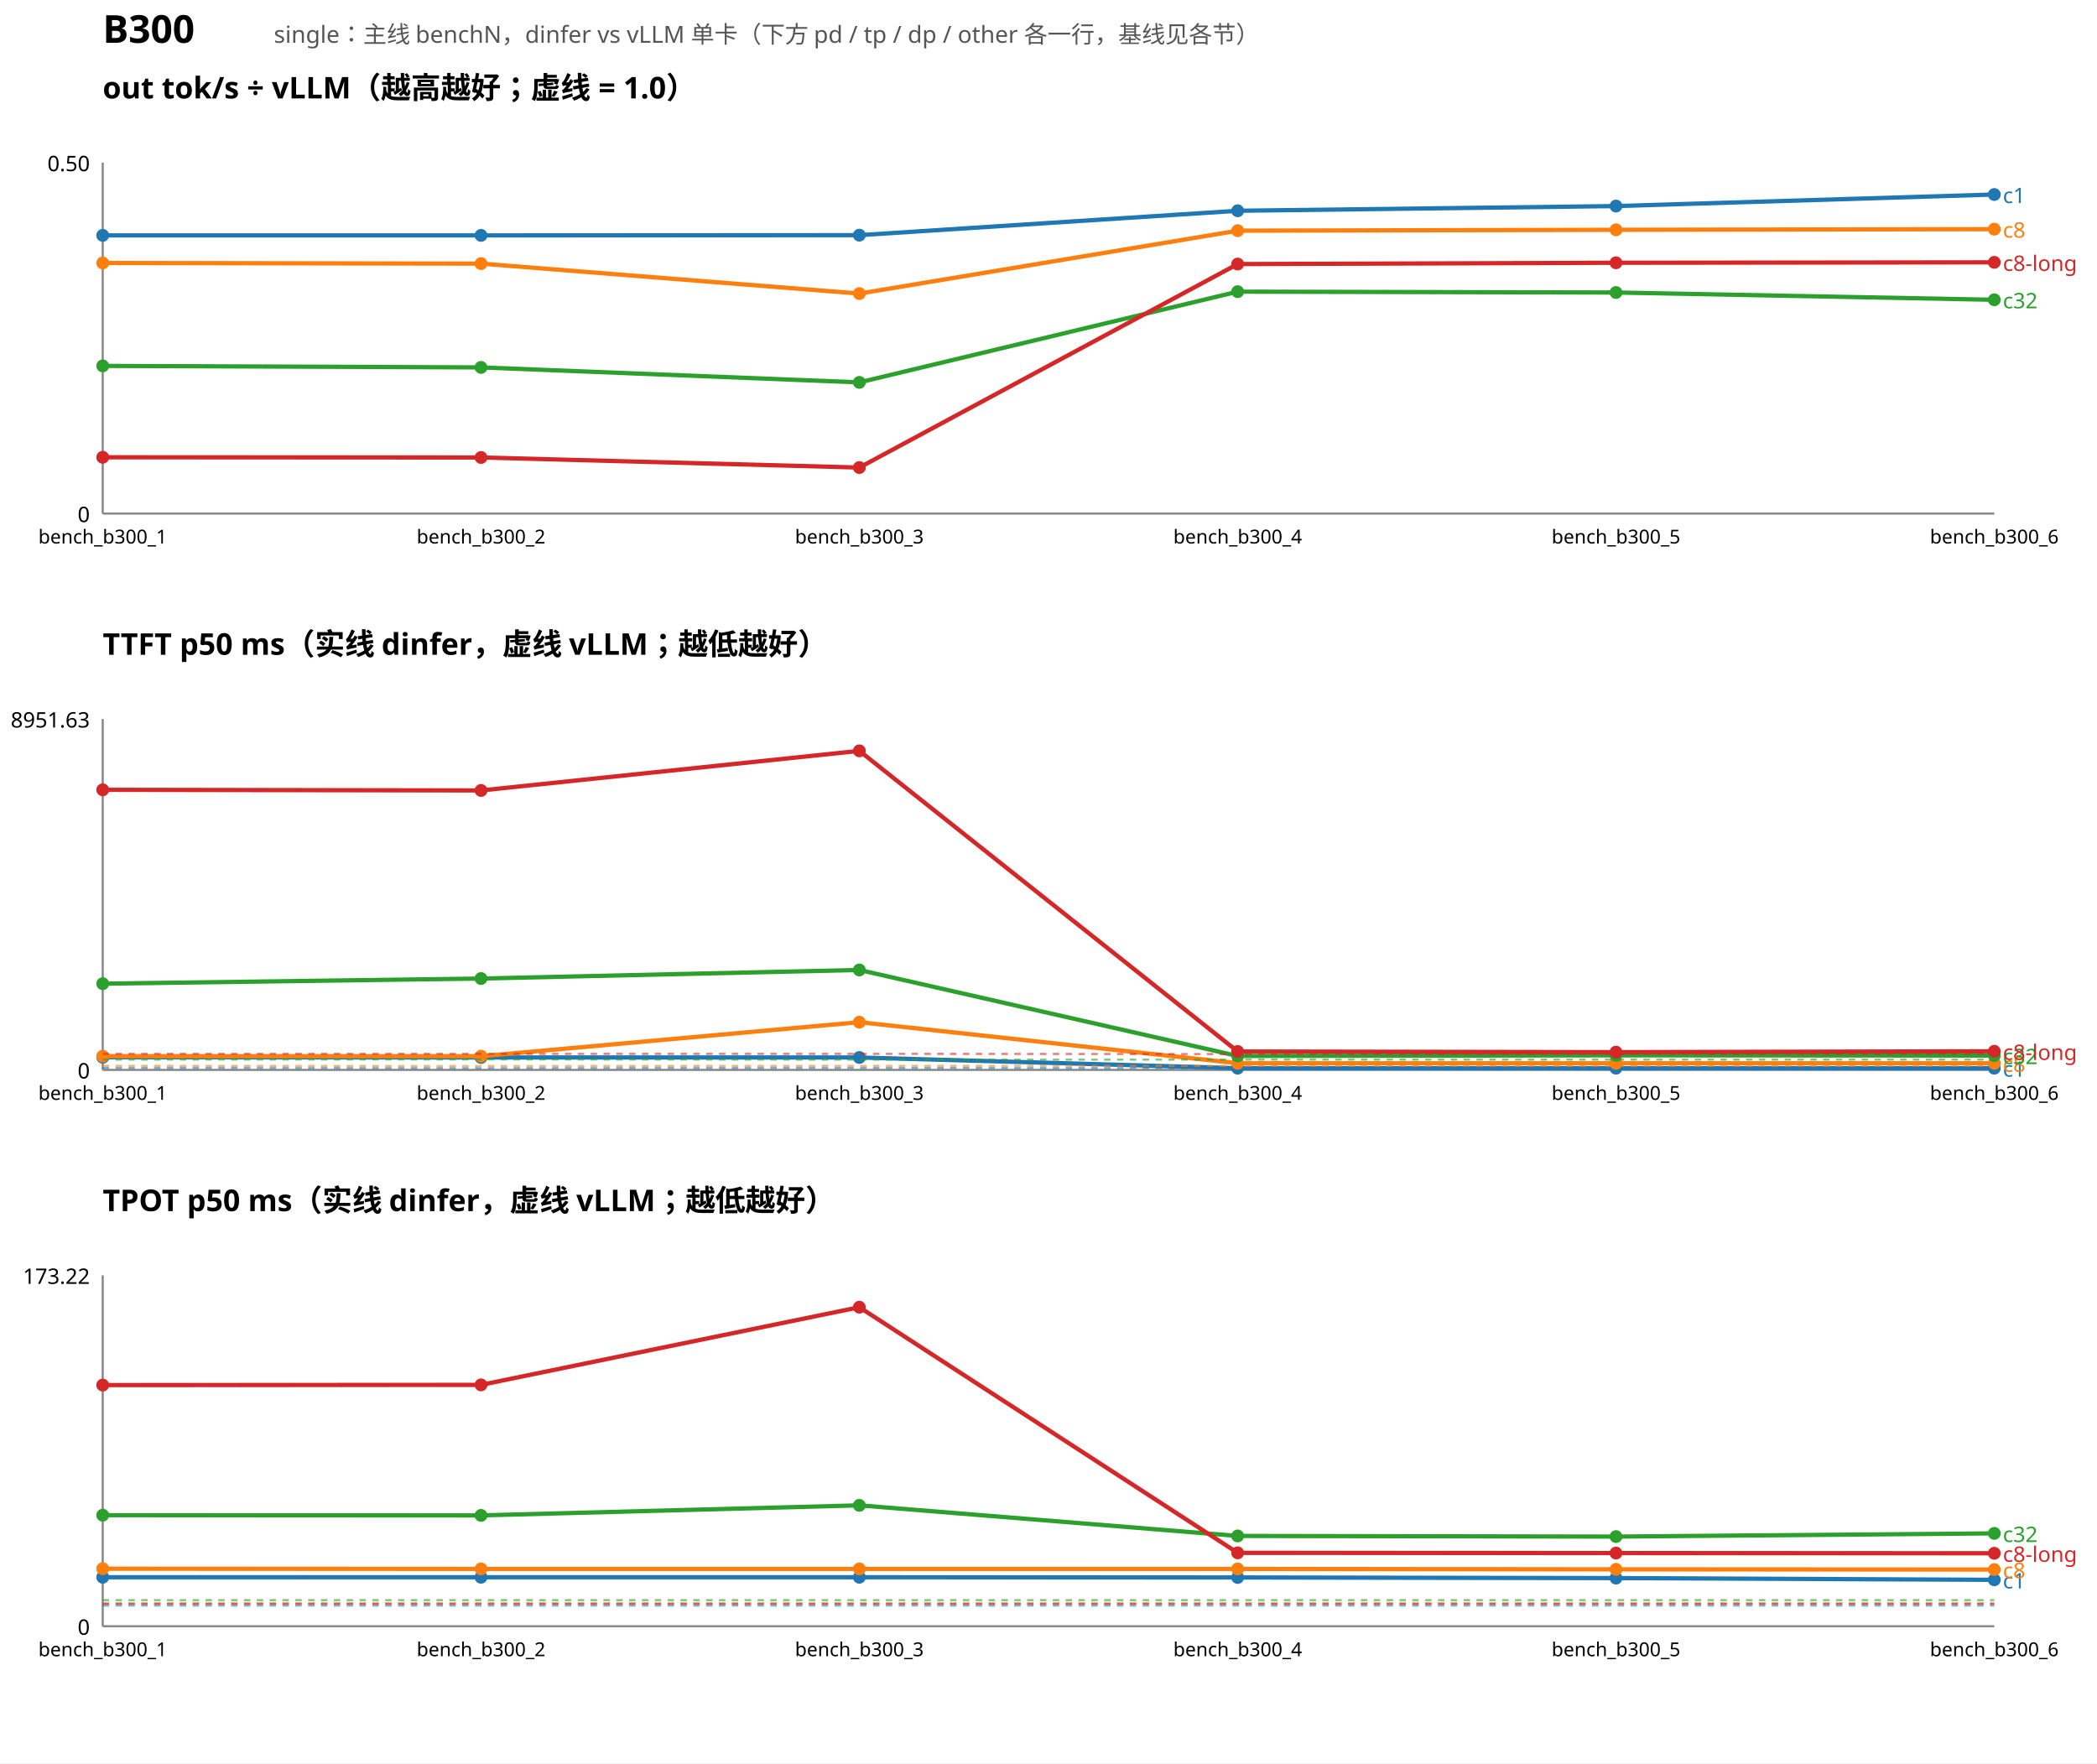
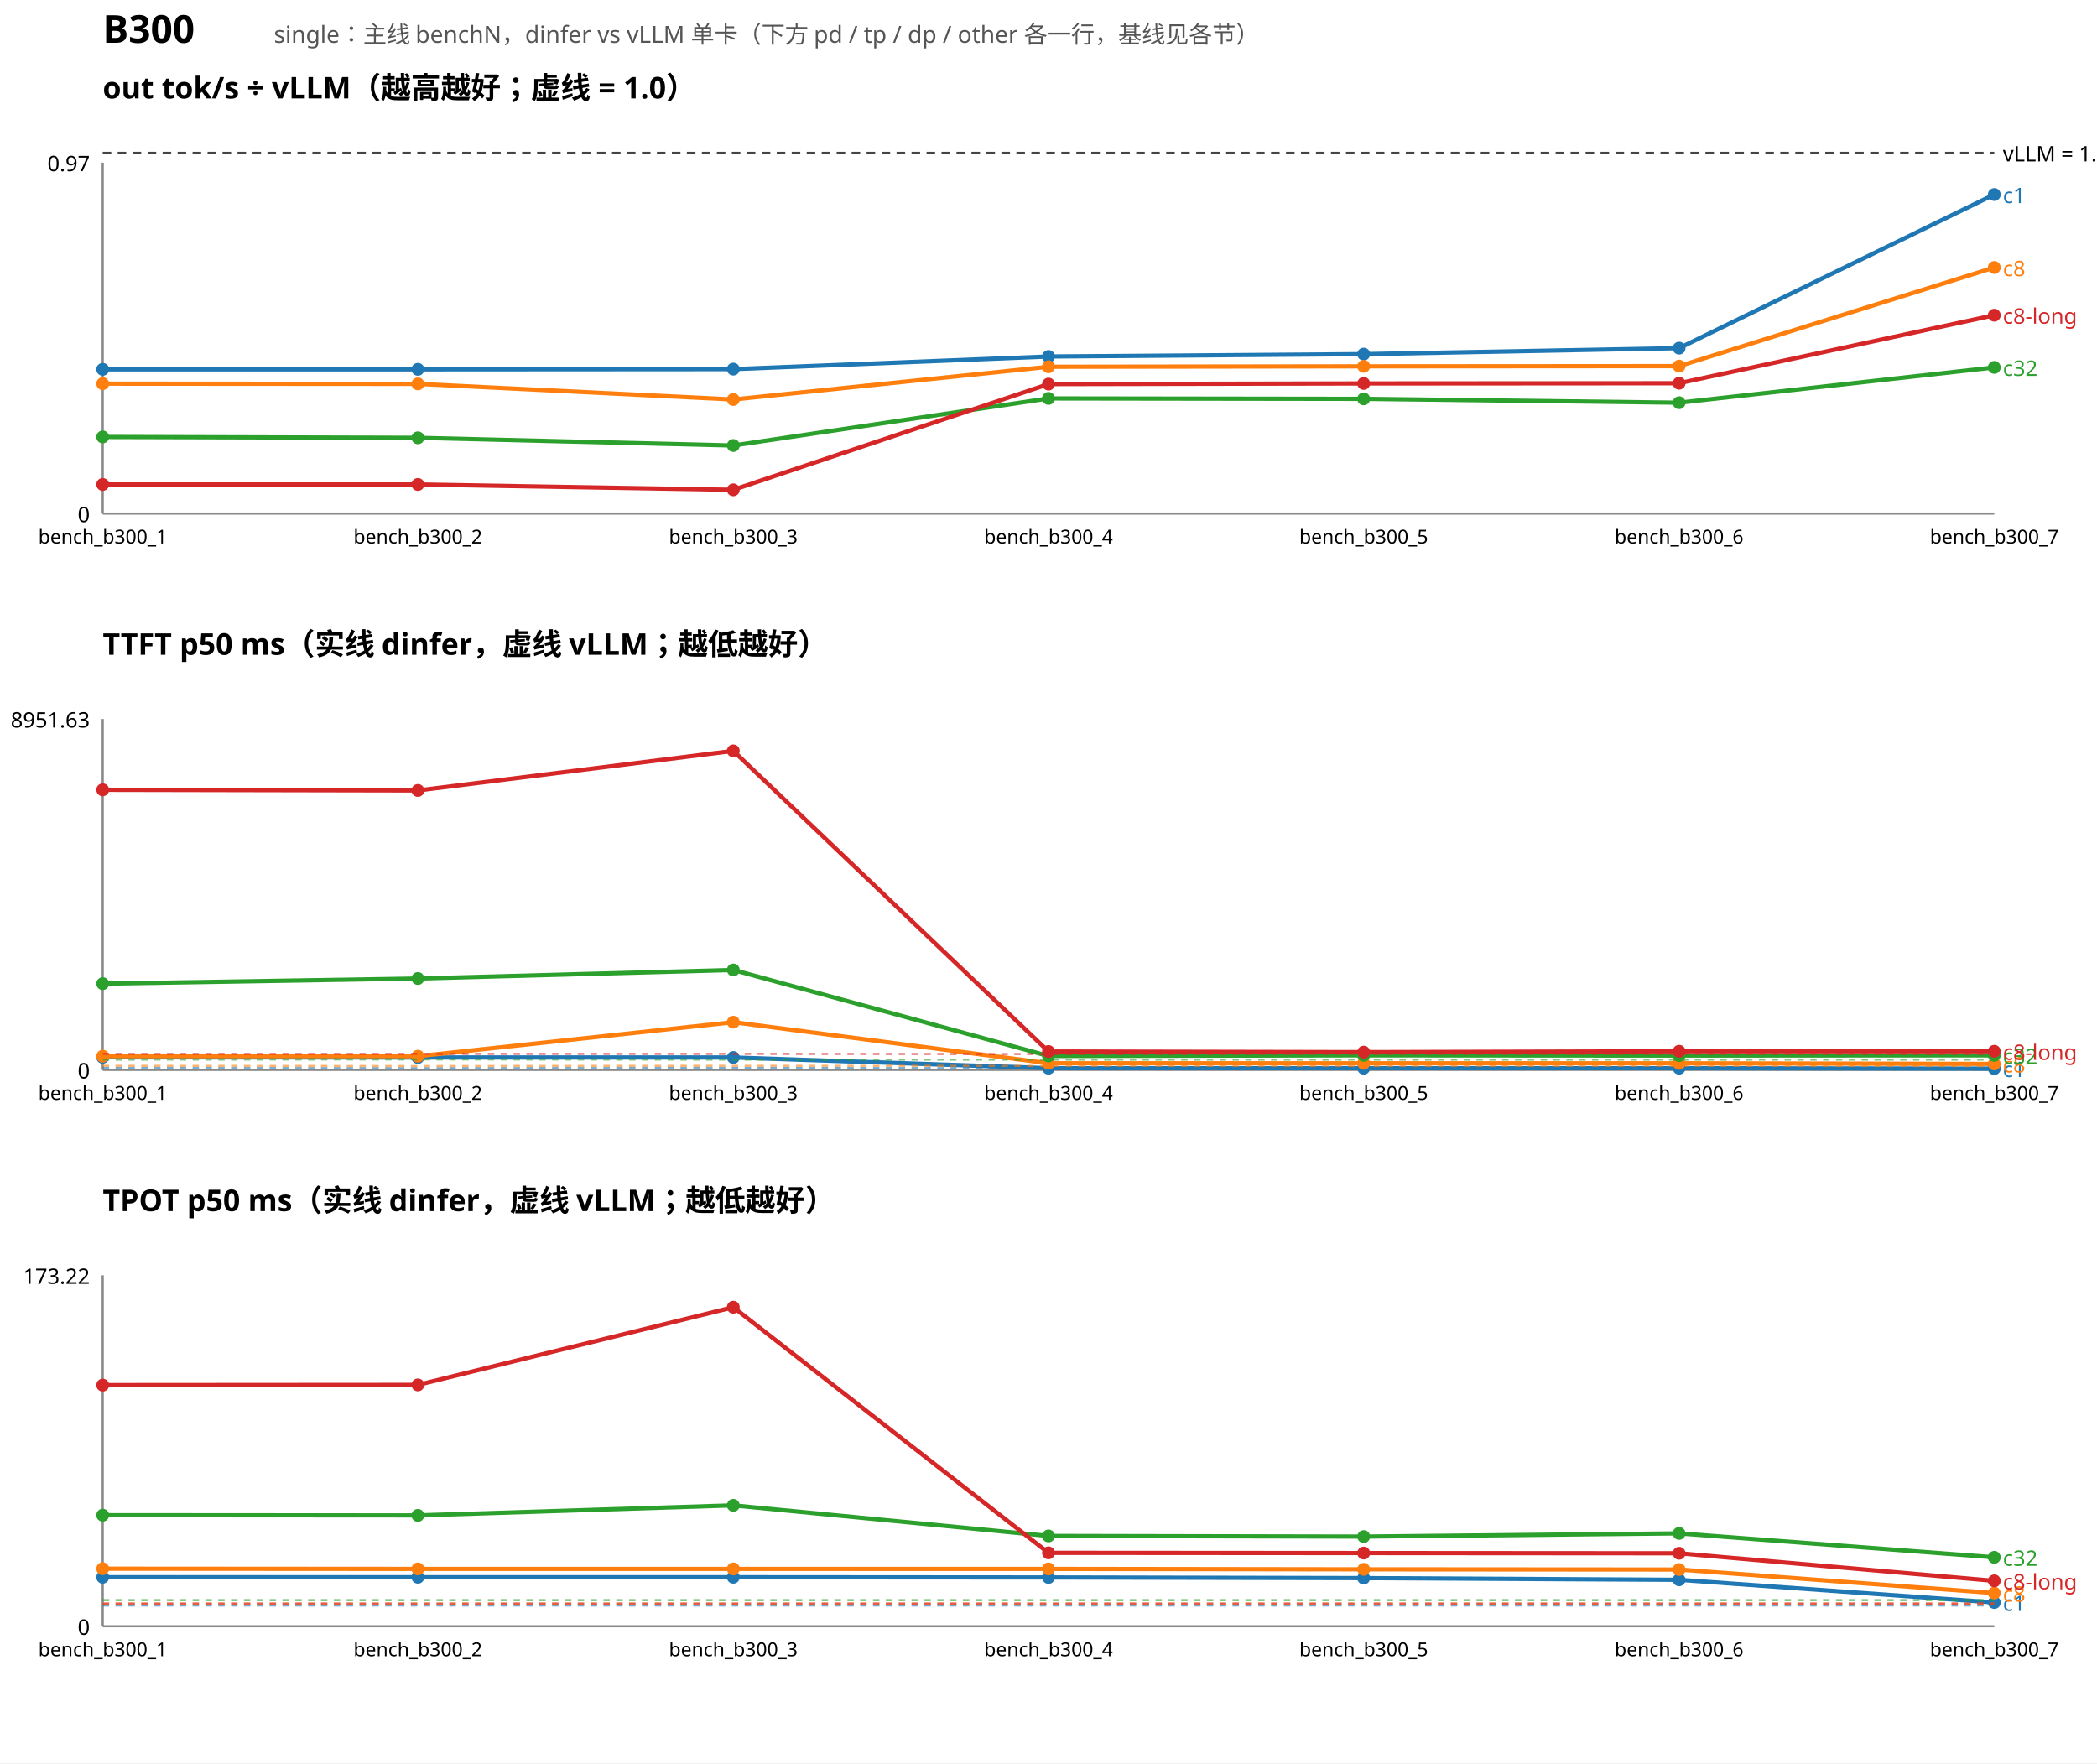
<svg xmlns="http://www.w3.org/2000/svg" width="980" height="824" font-family="sans-serif">
  <rect width="980" height="824" fill="white" />
  <text x="48" y="20" font-size="18" font-weight="bold">B300</text>
  <text x="128" y="20" font-size="11" fill="#555">single：主线 benchN，dinfer vs vLLM 单卡（下方 pd / tp / dp / other 各一行，基线见各节）</text>
  <text x="48" y="46" font-size="14" font-weight="bold">out tok/s ÷ vLLM（越高越好；虚线 = 1.0）</text>
  <line x1="48" y1="240.0" x2="932" y2="240.0" stroke="#888" />
  <line x1="48" y1="76" x2="48" y2="240.0" stroke="#888" />
-   <text x="42" y="80" font-size="10" text-anchor="end">0.50</text>
+   <text x="42" y="80" font-size="10" text-anchor="end">0.97</text>
  <text x="42" y="244.0" font-size="10" text-anchor="end">0</text>
-   <line x1="48" y1="-85.01" x2="932" y2="-85.01" stroke="#444" stroke-dasharray="4 3" />
-   <text x="936" y="-81.01" font-size="10">vLLM = 1.0</text>
-   <polyline points="48.0,110.0 224.8,110.0 401.6,109.9 578.4,98.5 755.2,96.3 932.0,90.9" fill="none" stroke="#1f77b4" stroke-width="2" />
-   <circle cx="48.0" cy="110.0" r="3" fill="#1f77b4" />
-   <circle cx="224.8" cy="110.0" r="3" fill="#1f77b4" />
-   <circle cx="401.6" cy="109.9" r="3" fill="#1f77b4" />
-   <circle cx="578.4" cy="98.5" r="3" fill="#1f77b4" />
-   <circle cx="755.2" cy="96.3" r="3" fill="#1f77b4" />
+   <line x1="48" y1="71.427" x2="932" y2="71.427" stroke="#444" stroke-dasharray="4 3" />
+   <text x="936" y="75.427" font-size="10">vLLM = 1.0</text>
+   <polyline points="48.0,172.6 195.3,172.6 342.7,172.5 490.0,166.6 637.3,165.5 784.7,162.7 932.0,90.9" fill="none" stroke="#1f77b4" stroke-width="2" />
+   <circle cx="48.0" cy="172.6" r="3" fill="#1f77b4" />
+   <circle cx="195.3" cy="172.6" r="3" fill="#1f77b4" />
+   <circle cx="342.7" cy="172.5" r="3" fill="#1f77b4" />
+   <circle cx="490.0" cy="166.6" r="3" fill="#1f77b4" />
+   <circle cx="637.3" cy="165.5" r="3" fill="#1f77b4" />
+   <circle cx="784.7" cy="162.7" r="3" fill="#1f77b4" />
  <circle cx="932.0" cy="90.9" r="3" fill="#1f77b4" />
  <text x="936" y="94.909" font-size="10" fill="#1f77b4">c1</text>
-   <polyline points="48.0,122.9 224.8,123.2 401.6,137.2 578.4,107.8 755.2,107.4 932.0,107.1" fill="none" stroke="#ff7f0e" stroke-width="2" />
-   <circle cx="48.0" cy="122.9" r="3" fill="#ff7f0e" />
-   <circle cx="224.8" cy="123.2" r="3" fill="#ff7f0e" />
-   <circle cx="401.6" cy="137.2" r="3" fill="#ff7f0e" />
-   <circle cx="578.4" cy="107.8" r="3" fill="#ff7f0e" />
-   <circle cx="755.2" cy="107.4" r="3" fill="#ff7f0e" />
-   <circle cx="932.0" cy="107.1" r="3" fill="#ff7f0e" />
-   <text x="936" y="111.065" font-size="10" fill="#ff7f0e">c8</text>
-   <polyline points="48.0,171.0 224.8,171.7 401.6,178.7 578.4,136.3 755.2,136.7 932.0,140.1" fill="none" stroke="#2ca02c" stroke-width="2" />
-   <circle cx="48.0" cy="171.0" r="3" fill="#2ca02c" />
-   <circle cx="224.8" cy="171.7" r="3" fill="#2ca02c" />
-   <circle cx="401.6" cy="178.7" r="3" fill="#2ca02c" />
-   <circle cx="578.4" cy="136.3" r="3" fill="#2ca02c" />
-   <circle cx="755.2" cy="136.7" r="3" fill="#2ca02c" />
-   <circle cx="932.0" cy="140.1" r="3" fill="#2ca02c" />
-   <text x="936" y="144.084" font-size="10" fill="#2ca02c">c32</text>
-   <polyline points="48.0,213.7 224.8,213.8 401.6,218.5 578.4,123.4 755.2,122.8 932.0,122.6" fill="none" stroke="#d62728" stroke-width="2" />
-   <circle cx="48.0" cy="213.7" r="3" fill="#d62728" />
-   <circle cx="224.8" cy="213.8" r="3" fill="#d62728" />
-   <circle cx="401.6" cy="218.5" r="3" fill="#d62728" />
-   <circle cx="578.4" cy="123.4" r="3" fill="#d62728" />
-   <circle cx="755.2" cy="122.8" r="3" fill="#d62728" />
-   <circle cx="932.0" cy="122.6" r="3" fill="#d62728" />
-   <text x="936" y="126.605" font-size="10" fill="#d62728">c8-long</text>
+   <polyline points="48.0,179.3 195.3,179.4 342.7,186.7 490.0,171.4 637.3,171.2 784.7,171.1 932.0,125.0" fill="none" stroke="#ff7f0e" stroke-width="2" />
+   <circle cx="48.0" cy="179.3" r="3" fill="#ff7f0e" />
+   <circle cx="195.3" cy="179.4" r="3" fill="#ff7f0e" />
+   <circle cx="342.7" cy="186.7" r="3" fill="#ff7f0e" />
+   <circle cx="490.0" cy="171.4" r="3" fill="#ff7f0e" />
+   <circle cx="637.3" cy="171.2" r="3" fill="#ff7f0e" />
+   <circle cx="784.7" cy="171.1" r="3" fill="#ff7f0e" />
+   <circle cx="932.0" cy="125.0" r="3" fill="#ff7f0e" />
+   <text x="936" y="129.048" font-size="10" fill="#ff7f0e">c8</text>
+   <polyline points="48.0,204.2 195.3,204.6 342.7,208.2 490.0,186.2 637.3,186.4 784.7,188.2 932.0,171.7" fill="none" stroke="#2ca02c" stroke-width="2" />
+   <circle cx="48.0" cy="204.2" r="3" fill="#2ca02c" />
+   <circle cx="195.3" cy="204.6" r="3" fill="#2ca02c" />
+   <circle cx="342.7" cy="208.2" r="3" fill="#2ca02c" />
+   <circle cx="490.0" cy="186.2" r="3" fill="#2ca02c" />
+   <circle cx="637.3" cy="186.4" r="3" fill="#2ca02c" />
+   <circle cx="784.7" cy="188.2" r="3" fill="#2ca02c" />
+   <circle cx="932.0" cy="171.7" r="3" fill="#2ca02c" />
+   <text x="936" y="175.664" font-size="10" fill="#2ca02c">c32</text>
+   <polyline points="48.0,226.4 195.3,226.4 342.7,228.9 490.0,179.5 637.3,179.2 784.7,179.1 932.0,147.3" fill="none" stroke="#d62728" stroke-width="2" />
+   <circle cx="48.0" cy="226.4" r="3" fill="#d62728" />
+   <circle cx="195.3" cy="226.4" r="3" fill="#d62728" />
+   <circle cx="342.7" cy="228.9" r="3" fill="#d62728" />
+   <circle cx="490.0" cy="179.5" r="3" fill="#d62728" />
+   <circle cx="637.3" cy="179.2" r="3" fill="#d62728" />
+   <circle cx="784.7" cy="179.1" r="3" fill="#d62728" />
+   <circle cx="932.0" cy="147.3" r="3" fill="#d62728" />
+   <text x="936" y="151.264" font-size="10" fill="#d62728">c8-long</text>
  <text x="48.0" y="254.0" font-size="9" text-anchor="middle">bench_b300_1</text>
-   <text x="224.8" y="254.0" font-size="9" text-anchor="middle">bench_b300_2</text>
-   <text x="401.6" y="254.0" font-size="9" text-anchor="middle">bench_b300_3</text>
-   <text x="578.4" y="254.0" font-size="9" text-anchor="middle">bench_b300_4</text>
-   <text x="755.2" y="254.0" font-size="9" text-anchor="middle">bench_b300_5</text>
-   <text x="932.0" y="254.0" font-size="9" text-anchor="middle">bench_b300_6</text>
+   <text x="195.3" y="254.0" font-size="9" text-anchor="middle">bench_b300_2</text>
+   <text x="342.7" y="254.0" font-size="9" text-anchor="middle">bench_b300_3</text>
+   <text x="490.0" y="254.0" font-size="9" text-anchor="middle">bench_b300_4</text>
+   <text x="637.3" y="254.0" font-size="9" text-anchor="middle">bench_b300_5</text>
+   <text x="784.7" y="254.0" font-size="9" text-anchor="middle">bench_b300_6</text>
+   <text x="932.0" y="254.0" font-size="9" text-anchor="middle">bench_b300_7</text>
  <text x="48" y="306" font-size="14" font-weight="bold">TTFT p50 ms（实线 dinfer，虚线 vLLM；越低越好）</text>
  <line x1="48" y1="500.0" x2="932" y2="500.0" stroke="#888" />
  <line x1="48" y1="336" x2="48" y2="500.0" stroke="#888" />
  <text x="42" y="340" font-size="10" text-anchor="end">8951.63</text>
  <text x="42" y="504.0" font-size="10" text-anchor="end">0</text>
-   <polyline points="48.0,494.1 224.8,494.2 401.6,494.2 578.4,499.2 755.2,499.2 932.0,499.2" fill="none" stroke="#1f77b4" stroke-width="2" />
+   <polyline points="48.0,494.1 195.3,494.2 342.7,494.2 490.0,499.2 637.3,499.2 784.7,499.2 932.0,499.4" fill="none" stroke="#1f77b4" stroke-width="2" />
  <circle cx="48.0" cy="494.1" r="3" fill="#1f77b4" />
-   <circle cx="224.8" cy="494.2" r="3" fill="#1f77b4" />
-   <circle cx="401.6" cy="494.2" r="3" fill="#1f77b4" />
-   <circle cx="578.4" cy="499.2" r="3" fill="#1f77b4" />
-   <circle cx="755.2" cy="499.2" r="3" fill="#1f77b4" />
-   <circle cx="932.0" cy="499.2" r="3" fill="#1f77b4" />
-   <polyline points="48.0,499.1 224.8,499.2 401.6,499.1 578.4,499.2 755.2,499.2 932.0,499.1" fill="none" stroke="#1f77b4" stroke-width="1" stroke-dasharray="3 3" opacity="0.6" />
-   <text x="936" y="503.17" font-size="10" fill="#1f77b4">c1</text>
-   <polyline points="48.0,493.6 224.8,493.6 401.6,477.7 578.4,496.9 755.2,496.9 932.0,496.9" fill="none" stroke="#ff7f0e" stroke-width="2" />
+   <circle cx="195.3" cy="494.2" r="3" fill="#1f77b4" />
+   <circle cx="342.7" cy="494.2" r="3" fill="#1f77b4" />
+   <circle cx="490.0" cy="499.2" r="3" fill="#1f77b4" />
+   <circle cx="637.3" cy="499.2" r="3" fill="#1f77b4" />
+   <circle cx="784.7" cy="499.2" r="3" fill="#1f77b4" />
+   <circle cx="932.0" cy="499.4" r="3" fill="#1f77b4" />
+   <polyline points="48.0,499.1 195.3,499.2 342.7,499.1 490.0,499.2 637.3,499.2 784.7,499.1 932.0,499.2" fill="none" stroke="#1f77b4" stroke-width="1" stroke-dasharray="3 3" opacity="0.6" />
+   <text x="936" y="503.354" font-size="10" fill="#1f77b4">c1</text>
+   <polyline points="48.0,493.6 195.3,493.6 342.7,477.7 490.0,496.9 637.3,496.9 784.7,496.9 932.0,497.2" fill="none" stroke="#ff7f0e" stroke-width="2" />
  <circle cx="48.0" cy="493.6" r="3" fill="#ff7f0e" />
-   <circle cx="224.8" cy="493.6" r="3" fill="#ff7f0e" />
-   <circle cx="401.6" cy="477.7" r="3" fill="#ff7f0e" />
-   <circle cx="578.4" cy="496.9" r="3" fill="#ff7f0e" />
-   <circle cx="755.2" cy="496.9" r="3" fill="#ff7f0e" />
-   <circle cx="932.0" cy="496.9" r="3" fill="#ff7f0e" />
-   <polyline points="48.0,498.1 224.8,498.2 401.6,498.1 578.4,498.1 755.2,498.2 932.0,498.1" fill="none" stroke="#ff7f0e" stroke-width="1" stroke-dasharray="3 3" opacity="0.6" />
-   <text x="936" y="500.912" font-size="10" fill="#ff7f0e">c8</text>
-   <polyline points="48.0,459.7 224.8,457.3 401.6,453.3 578.4,493.5 755.2,493.2 932.0,493.3" fill="none" stroke="#2ca02c" stroke-width="2" />
+   <circle cx="195.3" cy="493.6" r="3" fill="#ff7f0e" />
+   <circle cx="342.7" cy="477.7" r="3" fill="#ff7f0e" />
+   <circle cx="490.0" cy="496.9" r="3" fill="#ff7f0e" />
+   <circle cx="637.3" cy="496.9" r="3" fill="#ff7f0e" />
+   <circle cx="784.7" cy="496.9" r="3" fill="#ff7f0e" />
+   <circle cx="932.0" cy="497.2" r="3" fill="#ff7f0e" />
+   <polyline points="48.0,498.1 195.3,498.2 342.7,498.1 490.0,498.1 637.3,498.2 784.7,498.1 932.0,498.2" fill="none" stroke="#ff7f0e" stroke-width="1" stroke-dasharray="3 3" opacity="0.6" />
+   <text x="936" y="501.209" font-size="10" fill="#ff7f0e">c8</text>
+   <polyline points="48.0,459.7 195.3,457.3 342.7,453.3 490.0,493.5 637.3,493.2 784.7,493.3 932.0,493.2" fill="none" stroke="#2ca02c" stroke-width="2" />
  <circle cx="48.0" cy="459.7" r="3" fill="#2ca02c" />
-   <circle cx="224.8" cy="457.3" r="3" fill="#2ca02c" />
-   <circle cx="401.6" cy="453.3" r="3" fill="#2ca02c" />
-   <circle cx="578.4" cy="493.5" r="3" fill="#2ca02c" />
-   <circle cx="755.2" cy="493.2" r="3" fill="#2ca02c" />
-   <circle cx="932.0" cy="493.3" r="3" fill="#2ca02c" />
-   <polyline points="48.0,495.2 224.8,495.1 401.6,495.2 578.4,495.2 755.2,495.2 932.0,495.2" fill="none" stroke="#2ca02c" stroke-width="1" stroke-dasharray="3 3" opacity="0.6" />
-   <text x="936" y="497.288" font-size="10" fill="#2ca02c">c32</text>
-   <polyline points="48.0,369.1 224.8,369.4 401.6,350.9 578.4,491.4 755.2,491.7 932.0,491.3" fill="none" stroke="#d62728" stroke-width="2" />
+   <circle cx="195.3" cy="457.3" r="3" fill="#2ca02c" />
+   <circle cx="342.7" cy="453.3" r="3" fill="#2ca02c" />
+   <circle cx="490.0" cy="493.5" r="3" fill="#2ca02c" />
+   <circle cx="637.3" cy="493.2" r="3" fill="#2ca02c" />
+   <circle cx="784.7" cy="493.3" r="3" fill="#2ca02c" />
+   <circle cx="932.0" cy="493.2" r="3" fill="#2ca02c" />
+   <polyline points="48.0,495.2 195.3,495.1 342.7,495.2 490.0,495.2 637.3,495.2 784.7,495.2 932.0,495.2" fill="none" stroke="#2ca02c" stroke-width="1" stroke-dasharray="3 3" opacity="0.6" />
+   <text x="936" y="497.243" font-size="10" fill="#2ca02c">c32</text>
+   <polyline points="48.0,369.1 195.3,369.4 342.7,350.9 490.0,491.4 637.3,491.7 784.7,491.3 932.0,491.3" fill="none" stroke="#d62728" stroke-width="2" />
  <circle cx="48.0" cy="369.1" r="3" fill="#d62728" />
-   <circle cx="224.8" cy="369.4" r="3" fill="#d62728" />
-   <circle cx="401.6" cy="350.9" r="3" fill="#d62728" />
-   <circle cx="578.4" cy="491.4" r="3" fill="#d62728" />
-   <circle cx="755.2" cy="491.7" r="3" fill="#d62728" />
+   <circle cx="195.3" cy="369.4" r="3" fill="#d62728" />
+   <circle cx="342.7" cy="350.9" r="3" fill="#d62728" />
+   <circle cx="490.0" cy="491.4" r="3" fill="#d62728" />
+   <circle cx="637.3" cy="491.7" r="3" fill="#d62728" />
+   <circle cx="784.7" cy="491.3" r="3" fill="#d62728" />
  <circle cx="932.0" cy="491.3" r="3" fill="#d62728" />
-   <polyline points="48.0,492.5 224.8,492.5 401.6,492.5 578.4,492.6 755.2,492.5 932.0,492.5" fill="none" stroke="#d62728" stroke-width="1" stroke-dasharray="3 3" opacity="0.6" />
-   <text x="936" y="495.349" font-size="10" fill="#d62728">c8-long</text>
+   <polyline points="48.0,492.5 195.3,492.5 342.7,492.5 490.0,492.6 637.3,492.5 784.7,492.5 932.0,492.6" fill="none" stroke="#d62728" stroke-width="1" stroke-dasharray="3 3" opacity="0.6" />
+   <text x="936" y="495.337" font-size="10" fill="#d62728">c8-long</text>
  <text x="48.0" y="514.0" font-size="9" text-anchor="middle">bench_b300_1</text>
-   <text x="224.8" y="514.0" font-size="9" text-anchor="middle">bench_b300_2</text>
-   <text x="401.6" y="514.0" font-size="9" text-anchor="middle">bench_b300_3</text>
-   <text x="578.4" y="514.0" font-size="9" text-anchor="middle">bench_b300_4</text>
-   <text x="755.2" y="514.0" font-size="9" text-anchor="middle">bench_b300_5</text>
-   <text x="932.0" y="514.0" font-size="9" text-anchor="middle">bench_b300_6</text>
+   <text x="195.3" y="514.0" font-size="9" text-anchor="middle">bench_b300_2</text>
+   <text x="342.7" y="514.0" font-size="9" text-anchor="middle">bench_b300_3</text>
+   <text x="490.0" y="514.0" font-size="9" text-anchor="middle">bench_b300_4</text>
+   <text x="637.3" y="514.0" font-size="9" text-anchor="middle">bench_b300_5</text>
+   <text x="784.7" y="514.0" font-size="9" text-anchor="middle">bench_b300_6</text>
+   <text x="932.0" y="514.0" font-size="9" text-anchor="middle">bench_b300_7</text>
  <text x="48" y="566" font-size="14" font-weight="bold">TPOT p50 ms（实线 dinfer，虚线 vLLM；越低越好）</text>
  <line x1="48" y1="760.0" x2="932" y2="760.0" stroke="#888" />
  <line x1="48" y1="596" x2="48" y2="760.0" stroke="#888" />
  <text x="42" y="600" font-size="10" text-anchor="end">173.22</text>
  <text x="42" y="764.0" font-size="10" text-anchor="end">0</text>
-   <polyline points="48.0,737.1 224.8,737.1 401.6,737.1 578.4,737.2 755.2,737.5 932.0,738.3" fill="none" stroke="#1f77b4" stroke-width="2" />
+   <polyline points="48.0,737.1 195.3,737.1 342.7,737.1 490.0,737.2 637.3,737.5 784.7,738.3 932.0,748.9" fill="none" stroke="#1f77b4" stroke-width="2" />
  <circle cx="48.0" cy="737.1" r="3" fill="#1f77b4" />
-   <circle cx="224.8" cy="737.1" r="3" fill="#1f77b4" />
-   <circle cx="401.6" cy="737.1" r="3" fill="#1f77b4" />
-   <circle cx="578.4" cy="737.2" r="3" fill="#1f77b4" />
-   <circle cx="755.2" cy="737.5" r="3" fill="#1f77b4" />
-   <circle cx="932.0" cy="738.3" r="3" fill="#1f77b4" />
-   <polyline points="48.0,750.3 224.8,750.3 401.6,750.3 578.4,750.3 755.2,750.3 932.0,750.3" fill="none" stroke="#1f77b4" stroke-width="1" stroke-dasharray="3 3" opacity="0.6" />
-   <text x="936" y="742.329" font-size="10" fill="#1f77b4">c1</text>
-   <polyline points="48.0,733.1 224.8,733.2 401.6,733.2 578.4,733.2 755.2,733.4 932.0,733.5" fill="none" stroke="#ff7f0e" stroke-width="2" />
+   <circle cx="195.3" cy="737.1" r="3" fill="#1f77b4" />
+   <circle cx="342.7" cy="737.1" r="3" fill="#1f77b4" />
+   <circle cx="490.0" cy="737.2" r="3" fill="#1f77b4" />
+   <circle cx="637.3" cy="737.5" r="3" fill="#1f77b4" />
+   <circle cx="784.7" cy="738.3" r="3" fill="#1f77b4" />
+   <circle cx="932.0" cy="748.9" r="3" fill="#1f77b4" />
+   <polyline points="48.0,750.3 195.3,750.3 342.7,750.3 490.0,750.3 637.3,750.3 784.7,750.3 932.0,750.3" fill="none" stroke="#1f77b4" stroke-width="1" stroke-dasharray="3 3" opacity="0.6" />
+   <text x="936" y="752.852" font-size="10" fill="#1f77b4">c1</text>
+   <polyline points="48.0,733.1 195.3,733.2 342.7,733.2 490.0,733.2 637.3,733.4 784.7,733.5 932.0,744.5" fill="none" stroke="#ff7f0e" stroke-width="2" />
  <circle cx="48.0" cy="733.1" r="3" fill="#ff7f0e" />
-   <circle cx="224.8" cy="733.2" r="3" fill="#ff7f0e" />
-   <circle cx="401.6" cy="733.2" r="3" fill="#ff7f0e" />
-   <circle cx="578.4" cy="733.2" r="3" fill="#ff7f0e" />
-   <circle cx="755.2" cy="733.4" r="3" fill="#ff7f0e" />
-   <circle cx="932.0" cy="733.5" r="3" fill="#ff7f0e" />
-   <polyline points="48.0,749.4 224.8,749.4 401.6,749.4 578.4,749.4 755.2,749.4 932.0,749.4" fill="none" stroke="#ff7f0e" stroke-width="1" stroke-dasharray="3 3" opacity="0.6" />
-   <text x="936" y="737.478" font-size="10" fill="#ff7f0e">c8</text>
-   <polyline points="48.0,708.1 224.8,708.2 401.6,703.5 578.4,717.8 755.2,718.1 932.0,716.6" fill="none" stroke="#2ca02c" stroke-width="2" />
+   <circle cx="195.3" cy="733.2" r="3" fill="#ff7f0e" />
+   <circle cx="342.7" cy="733.2" r="3" fill="#ff7f0e" />
+   <circle cx="490.0" cy="733.2" r="3" fill="#ff7f0e" />
+   <circle cx="637.3" cy="733.4" r="3" fill="#ff7f0e" />
+   <circle cx="784.7" cy="733.5" r="3" fill="#ff7f0e" />
+   <circle cx="932.0" cy="744.5" r="3" fill="#ff7f0e" />
+   <polyline points="48.0,749.4 195.3,749.4 342.7,749.4 490.0,749.4 637.3,749.4 784.7,749.4 932.0,749.4" fill="none" stroke="#ff7f0e" stroke-width="1" stroke-dasharray="3 3" opacity="0.6" />
+   <text x="936" y="748.511" font-size="10" fill="#ff7f0e">c8</text>
+   <polyline points="48.0,708.1 195.3,708.2 342.7,703.5 490.0,717.8 637.3,718.1 784.7,716.6 932.0,727.8" fill="none" stroke="#2ca02c" stroke-width="2" />
  <circle cx="48.0" cy="708.1" r="3" fill="#2ca02c" />
-   <circle cx="224.8" cy="708.2" r="3" fill="#2ca02c" />
-   <circle cx="401.6" cy="703.5" r="3" fill="#2ca02c" />
-   <circle cx="578.4" cy="717.8" r="3" fill="#2ca02c" />
-   <circle cx="755.2" cy="718.1" r="3" fill="#2ca02c" />
-   <circle cx="932.0" cy="716.6" r="3" fill="#2ca02c" />
-   <polyline points="48.0,747.8 224.8,747.8 401.6,747.8 578.4,747.8 755.2,747.8 932.0,747.8" fill="none" stroke="#2ca02c" stroke-width="1" stroke-dasharray="3 3" opacity="0.6" />
-   <text x="936" y="720.629" font-size="10" fill="#2ca02c">c32</text>
-   <polyline points="48.0,647.3 224.8,647.2 401.6,610.9 578.4,725.7 755.2,725.8 932.0,725.9" fill="none" stroke="#d62728" stroke-width="2" />
+   <circle cx="195.3" cy="708.2" r="3" fill="#2ca02c" />
+   <circle cx="342.7" cy="703.5" r="3" fill="#2ca02c" />
+   <circle cx="490.0" cy="717.8" r="3" fill="#2ca02c" />
+   <circle cx="637.3" cy="718.1" r="3" fill="#2ca02c" />
+   <circle cx="784.7" cy="716.6" r="3" fill="#2ca02c" />
+   <circle cx="932.0" cy="727.8" r="3" fill="#2ca02c" />
+   <polyline points="48.0,747.8 195.3,747.8 342.7,747.8 490.0,747.8 637.3,747.8 784.7,747.8 932.0,747.8" fill="none" stroke="#2ca02c" stroke-width="1" stroke-dasharray="3 3" opacity="0.6" />
+   <text x="936" y="731.762" font-size="10" fill="#2ca02c">c32</text>
+   <polyline points="48.0,647.3 195.3,647.2 342.7,610.9 490.0,725.7 637.3,725.8 784.7,725.9 932.0,738.8" fill="none" stroke="#d62728" stroke-width="2" />
  <circle cx="48.0" cy="647.3" r="3" fill="#d62728" />
-   <circle cx="224.8" cy="647.2" r="3" fill="#d62728" />
-   <circle cx="401.6" cy="610.9" r="3" fill="#d62728" />
-   <circle cx="578.4" cy="725.7" r="3" fill="#d62728" />
-   <circle cx="755.2" cy="725.8" r="3" fill="#d62728" />
-   <circle cx="932.0" cy="725.9" r="3" fill="#d62728" />
-   <polyline points="48.0,749.4 224.8,749.4 401.6,749.4 578.4,749.4 755.2,749.4 932.0,749.4" fill="none" stroke="#d62728" stroke-width="1" stroke-dasharray="3 3" opacity="0.6" />
-   <text x="936" y="729.901" font-size="10" fill="#d62728">c8-long</text>
+   <circle cx="195.3" cy="647.2" r="3" fill="#d62728" />
+   <circle cx="342.7" cy="610.9" r="3" fill="#d62728" />
+   <circle cx="490.0" cy="725.7" r="3" fill="#d62728" />
+   <circle cx="637.3" cy="725.8" r="3" fill="#d62728" />
+   <circle cx="784.7" cy="725.9" r="3" fill="#d62728" />
+   <circle cx="932.0" cy="738.8" r="3" fill="#d62728" />
+   <polyline points="48.0,749.4 195.3,749.4 342.7,749.4 490.0,749.4 637.3,749.4 784.7,749.4 932.0,749.4" fill="none" stroke="#d62728" stroke-width="1" stroke-dasharray="3 3" opacity="0.6" />
+   <text x="936" y="742.773" font-size="10" fill="#d62728">c8-long</text>
  <text x="48.0" y="774.0" font-size="9" text-anchor="middle">bench_b300_1</text>
-   <text x="224.8" y="774.0" font-size="9" text-anchor="middle">bench_b300_2</text>
-   <text x="401.6" y="774.0" font-size="9" text-anchor="middle">bench_b300_3</text>
-   <text x="578.4" y="774.0" font-size="9" text-anchor="middle">bench_b300_4</text>
-   <text x="755.2" y="774.0" font-size="9" text-anchor="middle">bench_b300_5</text>
-   <text x="932.0" y="774.0" font-size="9" text-anchor="middle">bench_b300_6</text>
+   <text x="195.3" y="774.0" font-size="9" text-anchor="middle">bench_b300_2</text>
+   <text x="342.7" y="774.0" font-size="9" text-anchor="middle">bench_b300_3</text>
+   <text x="490.0" y="774.0" font-size="9" text-anchor="middle">bench_b300_4</text>
+   <text x="637.3" y="774.0" font-size="9" text-anchor="middle">bench_b300_5</text>
+   <text x="784.7" y="774.0" font-size="9" text-anchor="middle">bench_b300_6</text>
+   <text x="932.0" y="774.0" font-size="9" text-anchor="middle">bench_b300_7</text>
</svg>
